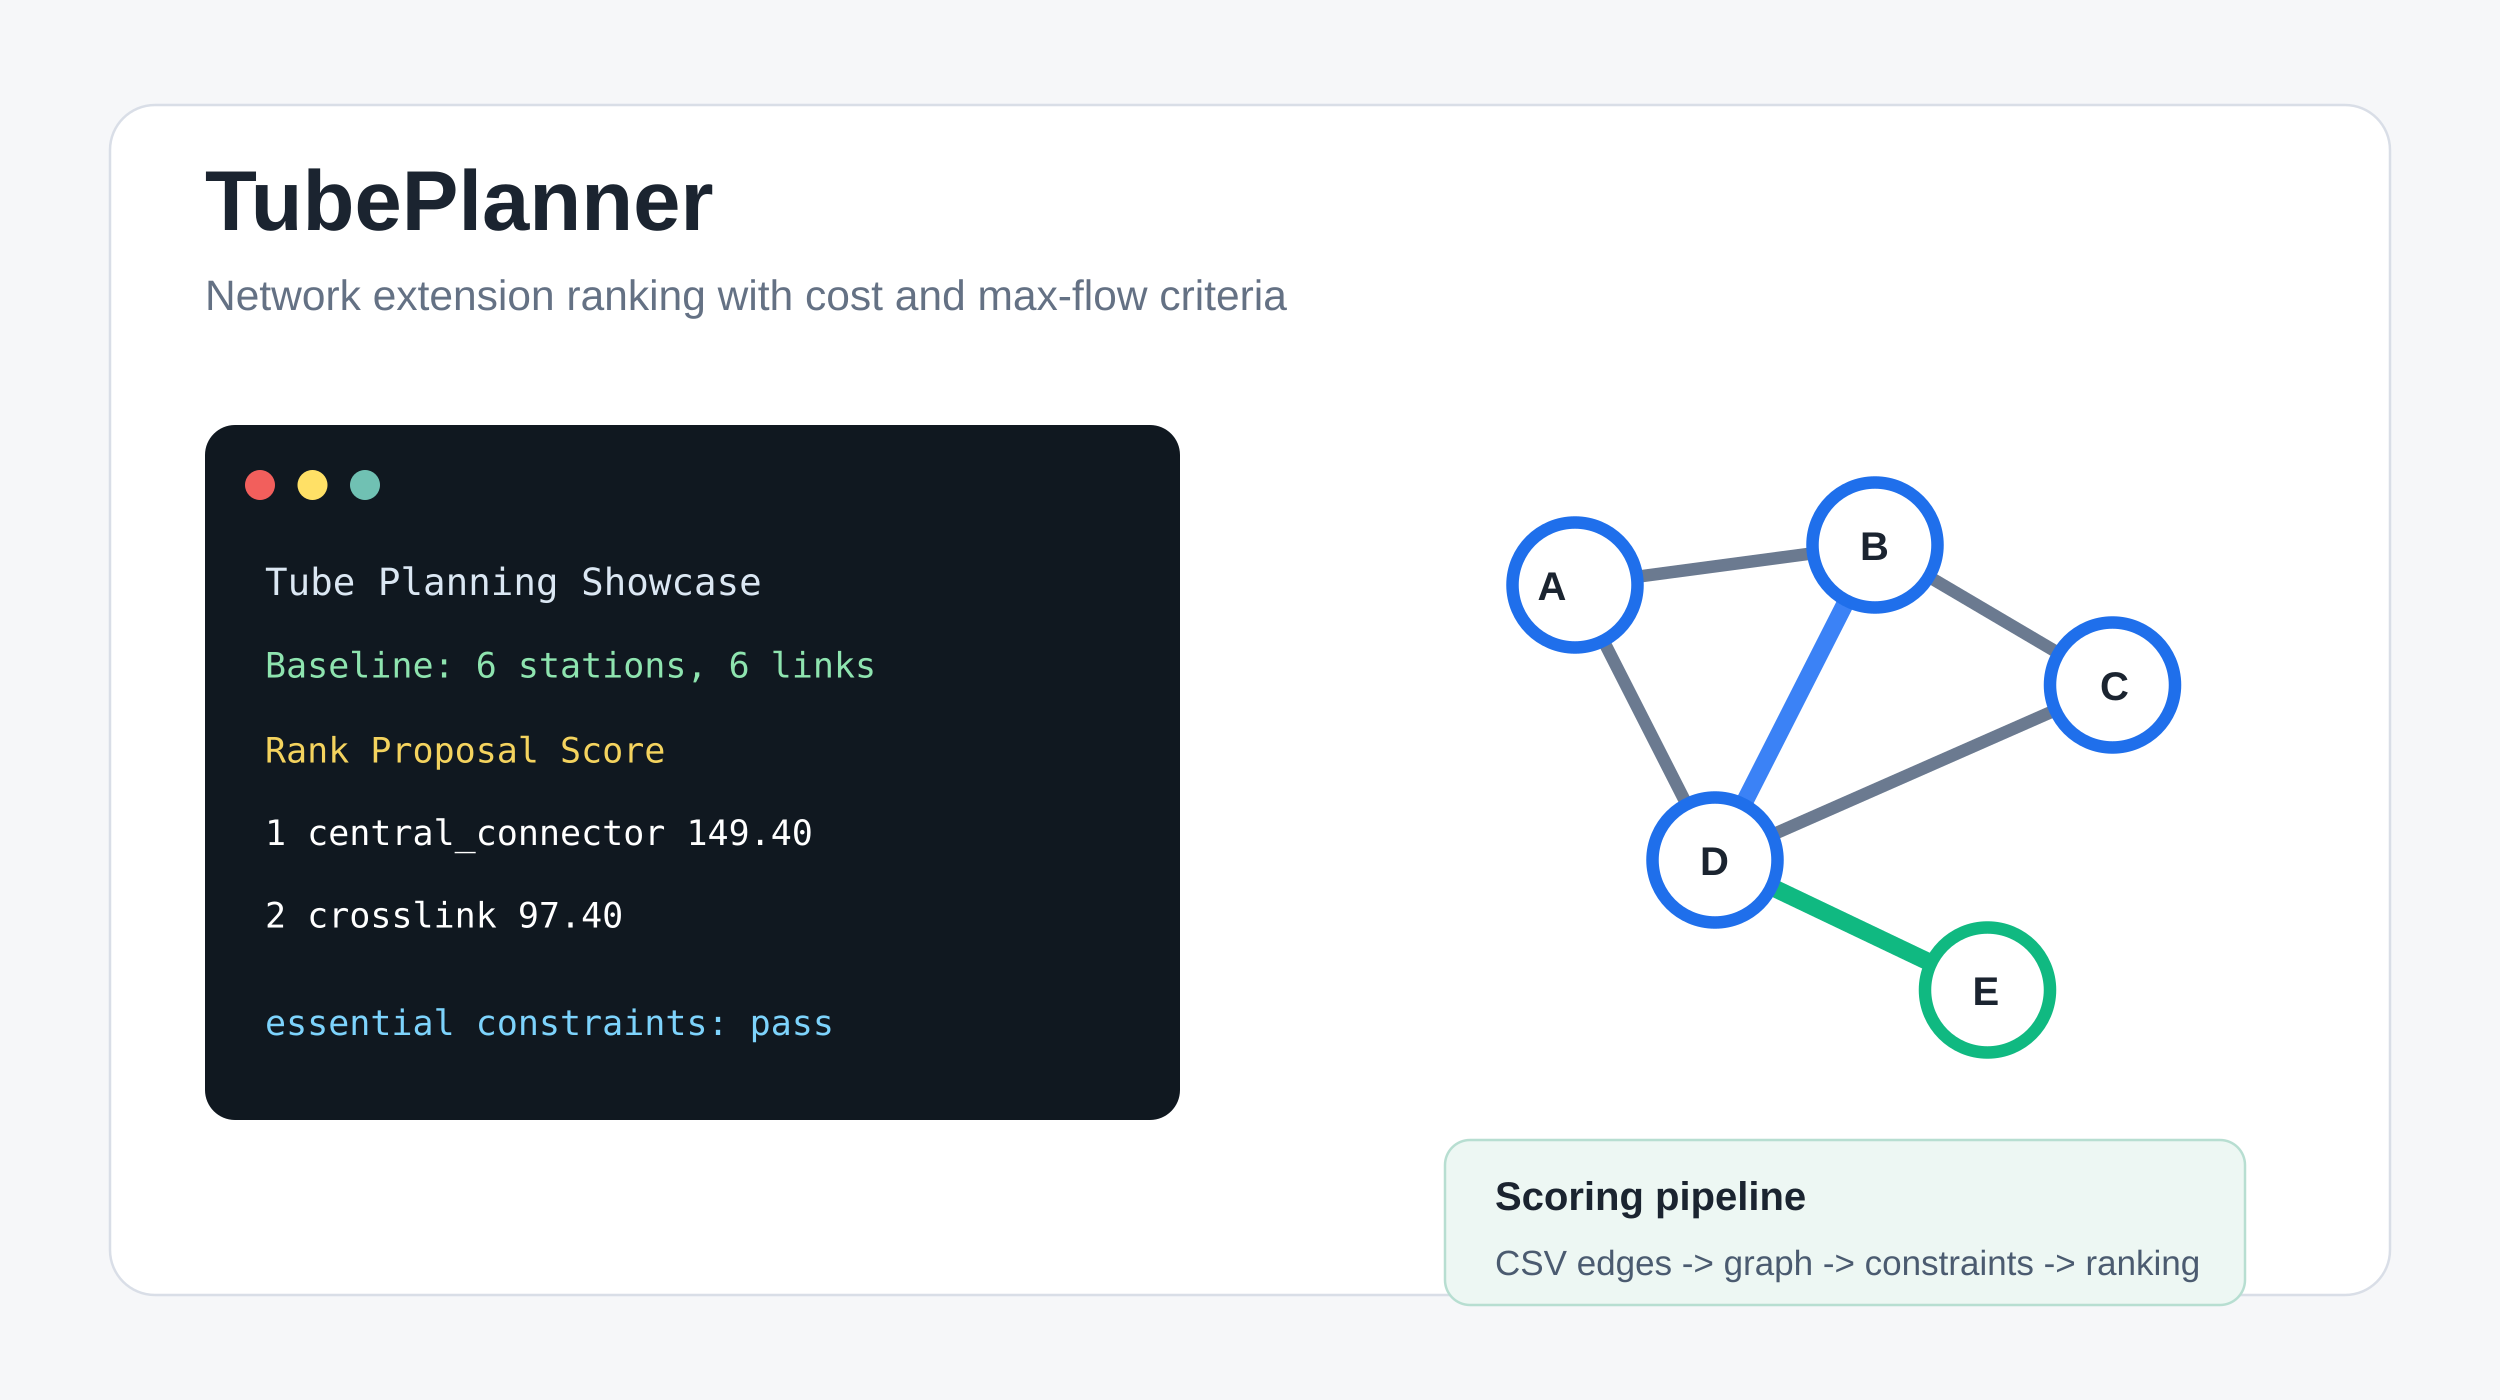
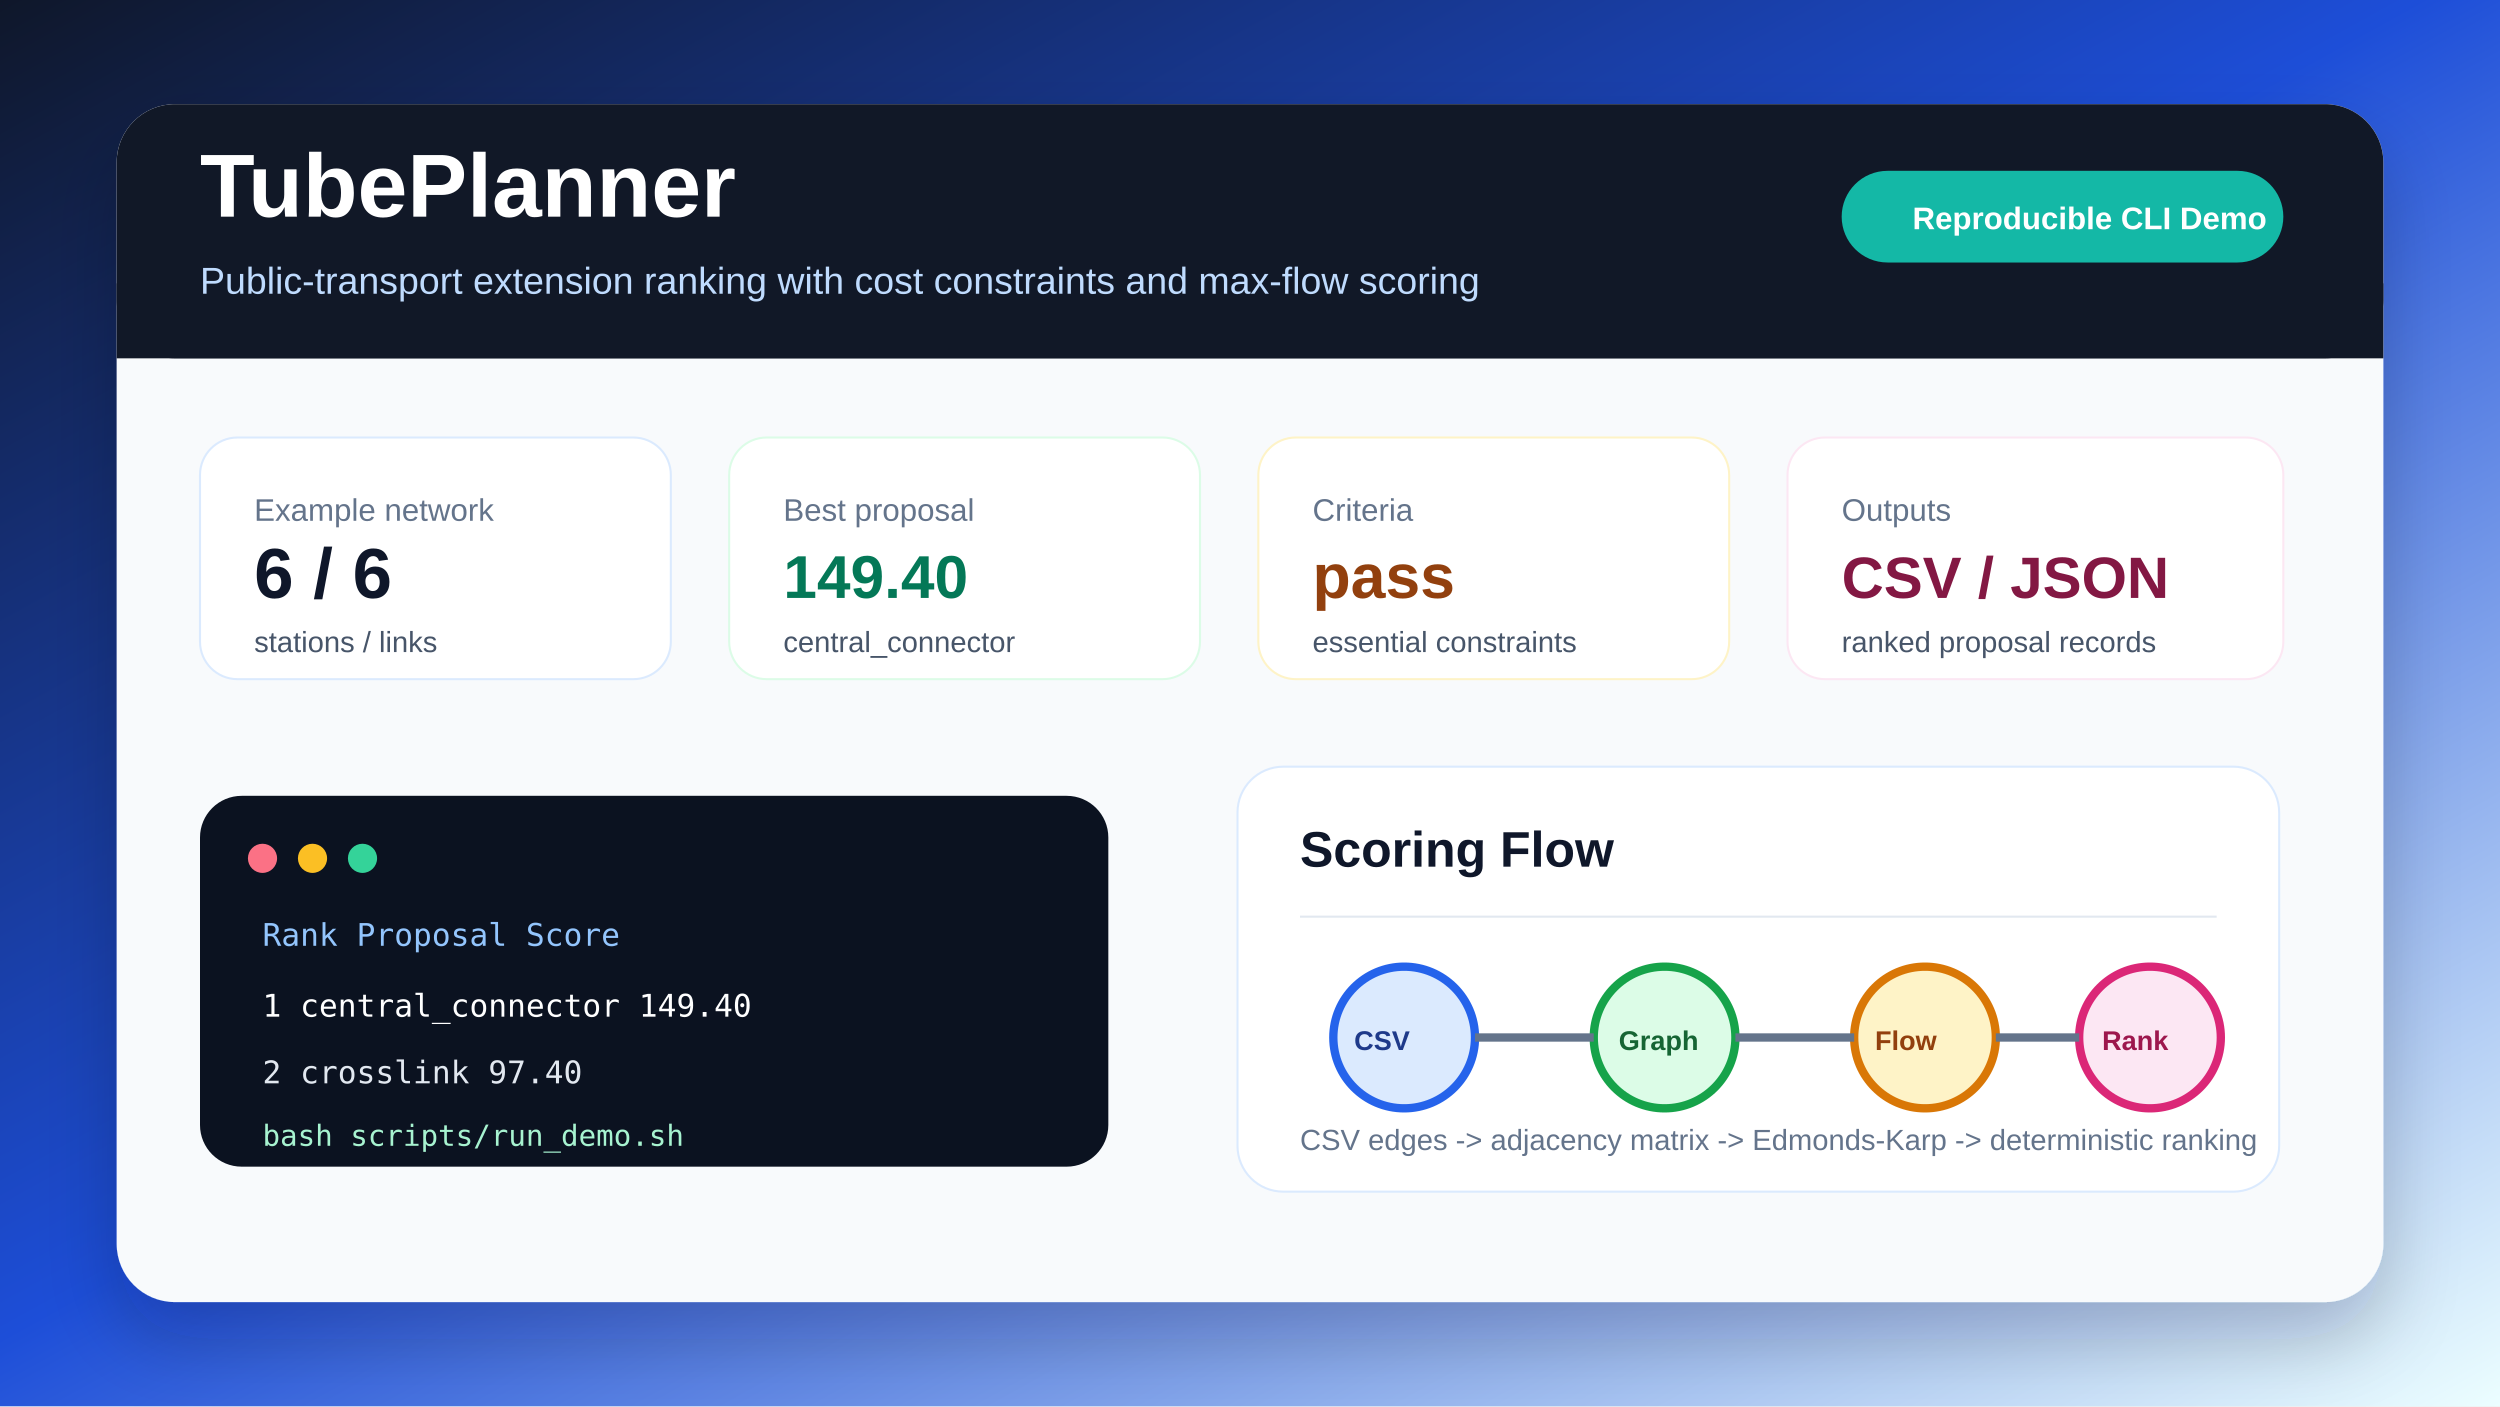
- <svg xmlns="http://www.w3.org/2000/svg" width="1000" height="560" viewBox="0 0 1000 560" role="img" aria-labelledby="title desc">
-   <rect width="1000" height="560" fill="#f6f7f9" />
-   <rect x="44" y="42" width="912" height="476" rx="18" fill="#ffffff" stroke="#d9dee7" />
-   <text x="82" y="92" fill="#1b2430" font-family="Arial, sans-serif" font-size="34" font-weight="700">TubePlanner</text>
-   <text x="82" y="124" fill="#647184" font-family="Arial, sans-serif" font-size="17">Network extension ranking with cost and max-flow criteria</text>
-   <g transform="translate(82 170)">
-     <rect width="390" height="278" rx="12" fill="#101820" />
-     <circle cx="22" cy="24" r="6" fill="#f25f5c" />
-     <circle cx="43" cy="24" r="6" fill="#ffe066" />
-     <circle cx="64" cy="24" r="6" fill="#70c1b3" />
-     <text x="24" y="68" fill="#dbe7f3" font-family="Menlo, Consolas, monospace" font-size="15">Tube Planning Showcase</text>
-     <text x="24" y="101" fill="#8ee4af" font-family="Menlo, Consolas, monospace" font-size="14">Baseline: 6 stations, 6 links</text>
-     <text x="24" y="135" fill="#f4d35e" font-family="Menlo, Consolas, monospace" font-size="14">Rank  Proposal             Score</text>
-     <text x="24" y="168" fill="#ffffff" font-family="Menlo, Consolas, monospace" font-size="14">1     central_connector   149.40</text>
-     <text x="24" y="201" fill="#ffffff" font-family="Menlo, Consolas, monospace" font-size="14">2     crosslink            97.40</text>
-     <text x="24" y="244" fill="#7dd3fc" font-family="Menlo, Consolas, monospace" font-size="14">essential constraints: pass</text>
+ <svg xmlns="http://www.w3.org/2000/svg" width="1200" height="675" viewBox="0 0 1200 675" role="img" aria-labelledby="title desc">
+   <defs>
+     <linearGradient id="bg" x1="0" y1="0" x2="1" y2="1">
+       <stop offset="0" stop-color="#0f172a" />
+       <stop offset="0.48" stop-color="#1d4ed8" />
+       <stop offset="1" stop-color="#ecfeff" />
+     </linearGradient>
+     <filter id="shadow" x="-20%" y="-20%" width="140%" height="140%">
+       <feDropShadow dx="0" dy="18" stdDeviation="18" flood-color="#0f172a" flood-opacity="0.22" />
+     </filter>
+   </defs>
+   <rect width="1200" height="675" fill="url(#bg)" />
+   <rect x="56" y="50" width="1088" height="575" rx="28" fill="#f8fafc" filter="url(#shadow)" />
+   <rect x="56" y="50" width="1088" height="122" rx="28" fill="#111827" />
+   <rect x="56" y="136" width="1088" height="36" fill="#111827" />
+   <text x="96" y="104" fill="#ffffff" font-family="Arial, sans-serif" font-size="43" font-weight="700">TubePlanner</text>
+   <text x="96" y="141" fill="#bfdbfe" font-family="Arial, sans-serif" font-size="18">Public-transport extension ranking with cost constraints and max-flow scoring</text>
+   <rect x="884" y="82" width="212" height="44" rx="22" fill="#14b8a6" />
+   <text x="918" y="110" fill="#ffffff" font-family="Arial, sans-serif" font-size="15" font-weight="700">Reproducible CLI Demo</text>
+   <g font-family="Arial, sans-serif">
+     <rect x="96" y="210" width="226" height="116" rx="18" fill="#ffffff" stroke="#dbeafe" />
+     <text x="122" y="250" fill="#64748b" font-size="15">Example network</text>
+     <text x="122" y="287" fill="#0f172a" font-size="34" font-weight="700">6 / 6</text>
+     <text x="122" y="313" fill="#475569" font-size="14">stations / links</text>
+     <rect x="350" y="210" width="226" height="116" rx="18" fill="#ffffff" stroke="#dcfce7" />
+     <text x="376" y="250" fill="#64748b" font-size="15">Best proposal</text>
+     <text x="376" y="287" fill="#047857" font-size="29" font-weight="700">149.40</text>
+     <text x="376" y="313" fill="#475569" font-size="14">central_connector</text>
+     <rect x="604" y="210" width="226" height="116" rx="18" fill="#ffffff" stroke="#fef3c7" />
+     <text x="630" y="250" fill="#64748b" font-size="15">Criteria</text>
+     <text x="630" y="287" fill="#92400e" font-size="30" font-weight="700">pass</text>
+     <text x="630" y="313" fill="#475569" font-size="14">essential constraints</text>
+     <rect x="858" y="210" width="238" height="116" rx="18" fill="#ffffff" stroke="#fce7f3" />
+     <text x="884" y="250" fill="#64748b" font-size="15">Outputs</text>
+     <text x="884" y="287" fill="#831843" font-size="28" font-weight="700">CSV / JSON</text>
+     <text x="884" y="313" fill="#475569" font-size="14">ranked proposal records</text>
  </g>
-   <g transform="translate(560 164)">
-     <line x1="70" y1="70" x2="190" y2="54" stroke="#6b7a90" stroke-width="5" />
-     <line x1="190" y1="54" x2="285" y2="110" stroke="#6b7a90" stroke-width="5" />
-     <line x1="70" y1="70" x2="126" y2="180" stroke="#6b7a90" stroke-width="5" />
-     <line x1="126" y1="180" x2="285" y2="110" stroke="#6b7a90" stroke-width="5" />
-     <line x1="190" y1="54" x2="126" y2="180" stroke="#3b82f6" stroke-width="7" />
-     <line x1="126" y1="180" x2="235" y2="232" stroke="#10b981" stroke-width="7" />
-     <circle cx="70" cy="70" r="25" fill="#ffffff" stroke="#1f6feb" stroke-width="5" />
-     <circle cx="190" cy="54" r="25" fill="#ffffff" stroke="#1f6feb" stroke-width="5" />
-     <circle cx="285" cy="110" r="25" fill="#ffffff" stroke="#1f6feb" stroke-width="5" />
-     <circle cx="126" cy="180" r="25" fill="#ffffff" stroke="#1f6feb" stroke-width="5" />
-     <circle cx="235" cy="232" r="25" fill="#ffffff" stroke="#10b981" stroke-width="5" />
-     <text x="55" y="76" fill="#1b2430" font-family="Arial, sans-serif" font-size="16" font-weight="700">A</text>
-     <text x="184" y="60" fill="#1b2430" font-family="Arial, sans-serif" font-size="16" font-weight="700">B</text>
-     <text x="280" y="116" fill="#1b2430" font-family="Arial, sans-serif" font-size="16" font-weight="700">C</text>
-     <text x="120" y="186" fill="#1b2430" font-family="Arial, sans-serif" font-size="16" font-weight="700">D</text>
-     <text x="229" y="238" fill="#1b2430" font-family="Arial, sans-serif" font-size="16" font-weight="700">E</text>
-     <rect x="18" y="292" width="320" height="66" rx="10" fill="#edf7f3" stroke="#b7ded1" />
-     <text x="38" y="320" fill="#1b2430" font-family="Arial, sans-serif" font-size="16" font-weight="700">Scoring pipeline</text>
-     <text x="38" y="346" fill="#4b5b70" font-family="Arial, sans-serif" font-size="14">CSV edges -&gt; graph -&gt; constraints -&gt; ranking</text>
+   <g transform="translate(96 382)">
+     <rect width="436" height="178" rx="20" fill="#0b1220" />
+     <circle cx="30" cy="30" r="7" fill="#fb7185" />
+     <circle cx="54" cy="30" r="7" fill="#fbbf24" />
+     <circle cx="78" cy="30" r="7" fill="#34d399" />
+     <text x="30" y="72" fill="#93c5fd" font-family="Menlo, Consolas, monospace" font-size="15">Rank  Proposal             Score</text>
+     <text x="30" y="106" fill="#ffffff" font-family="Menlo, Consolas, monospace" font-size="15">1     central_connector   149.40</text>
+     <text x="30" y="138" fill="#e2e8f0" font-family="Menlo, Consolas, monospace" font-size="15">2     crosslink            97.40</text>
+     <text x="30" y="168" fill="#a7f3d0" font-family="Menlo, Consolas, monospace" font-size="14">bash scripts/run_demo.sh</text>
+   </g>
+   <g transform="translate(594 368)">
+     <rect width="500" height="204" rx="22" fill="#ffffff" stroke="#dbeafe" />
+     <text x="30" y="48" fill="#0f172a" font-family="Arial, sans-serif" font-size="24" font-weight="700">Scoring Flow</text>
+     <line x1="30" y1="72" x2="470" y2="72" stroke="#e2e8f0" />
+     <circle cx="80" cy="130" r="34" fill="#dbeafe" stroke="#2563eb" stroke-width="4" />
+     <circle cx="205" cy="130" r="34" fill="#dcfce7" stroke="#16a34a" stroke-width="4" />
+     <circle cx="330" cy="130" r="34" fill="#fef3c7" stroke="#d97706" stroke-width="4" />
+     <circle cx="438" cy="130" r="34" fill="#fce7f3" stroke="#db2777" stroke-width="4" />
+     <path d="M114 130 H171" stroke="#64748b" stroke-width="4" />
+     <path d="M239 130 H296" stroke="#64748b" stroke-width="4" />
+     <path d="M364 130 H404" stroke="#64748b" stroke-width="4" />
+     <text x="56" y="136" fill="#1e3a8a" font-family="Arial, sans-serif" font-size="13" font-weight="700">CSV</text>
+     <text x="183" y="136" fill="#166534" font-family="Arial, sans-serif" font-size="13" font-weight="700">Graph</text>
+     <text x="306" y="136" fill="#92400e" font-family="Arial, sans-serif" font-size="13" font-weight="700">Flow</text>
+     <text x="415" y="136" fill="#9d174d" font-family="Arial, sans-serif" font-size="13" font-weight="700">Rank</text>
+     <text x="30" y="184" fill="#64748b" font-family="Arial, sans-serif" font-size="14">CSV edges -&gt; adjacency matrix -&gt; Edmonds-Karp -&gt; deterministic ranking</text>
  </g>
</svg>
